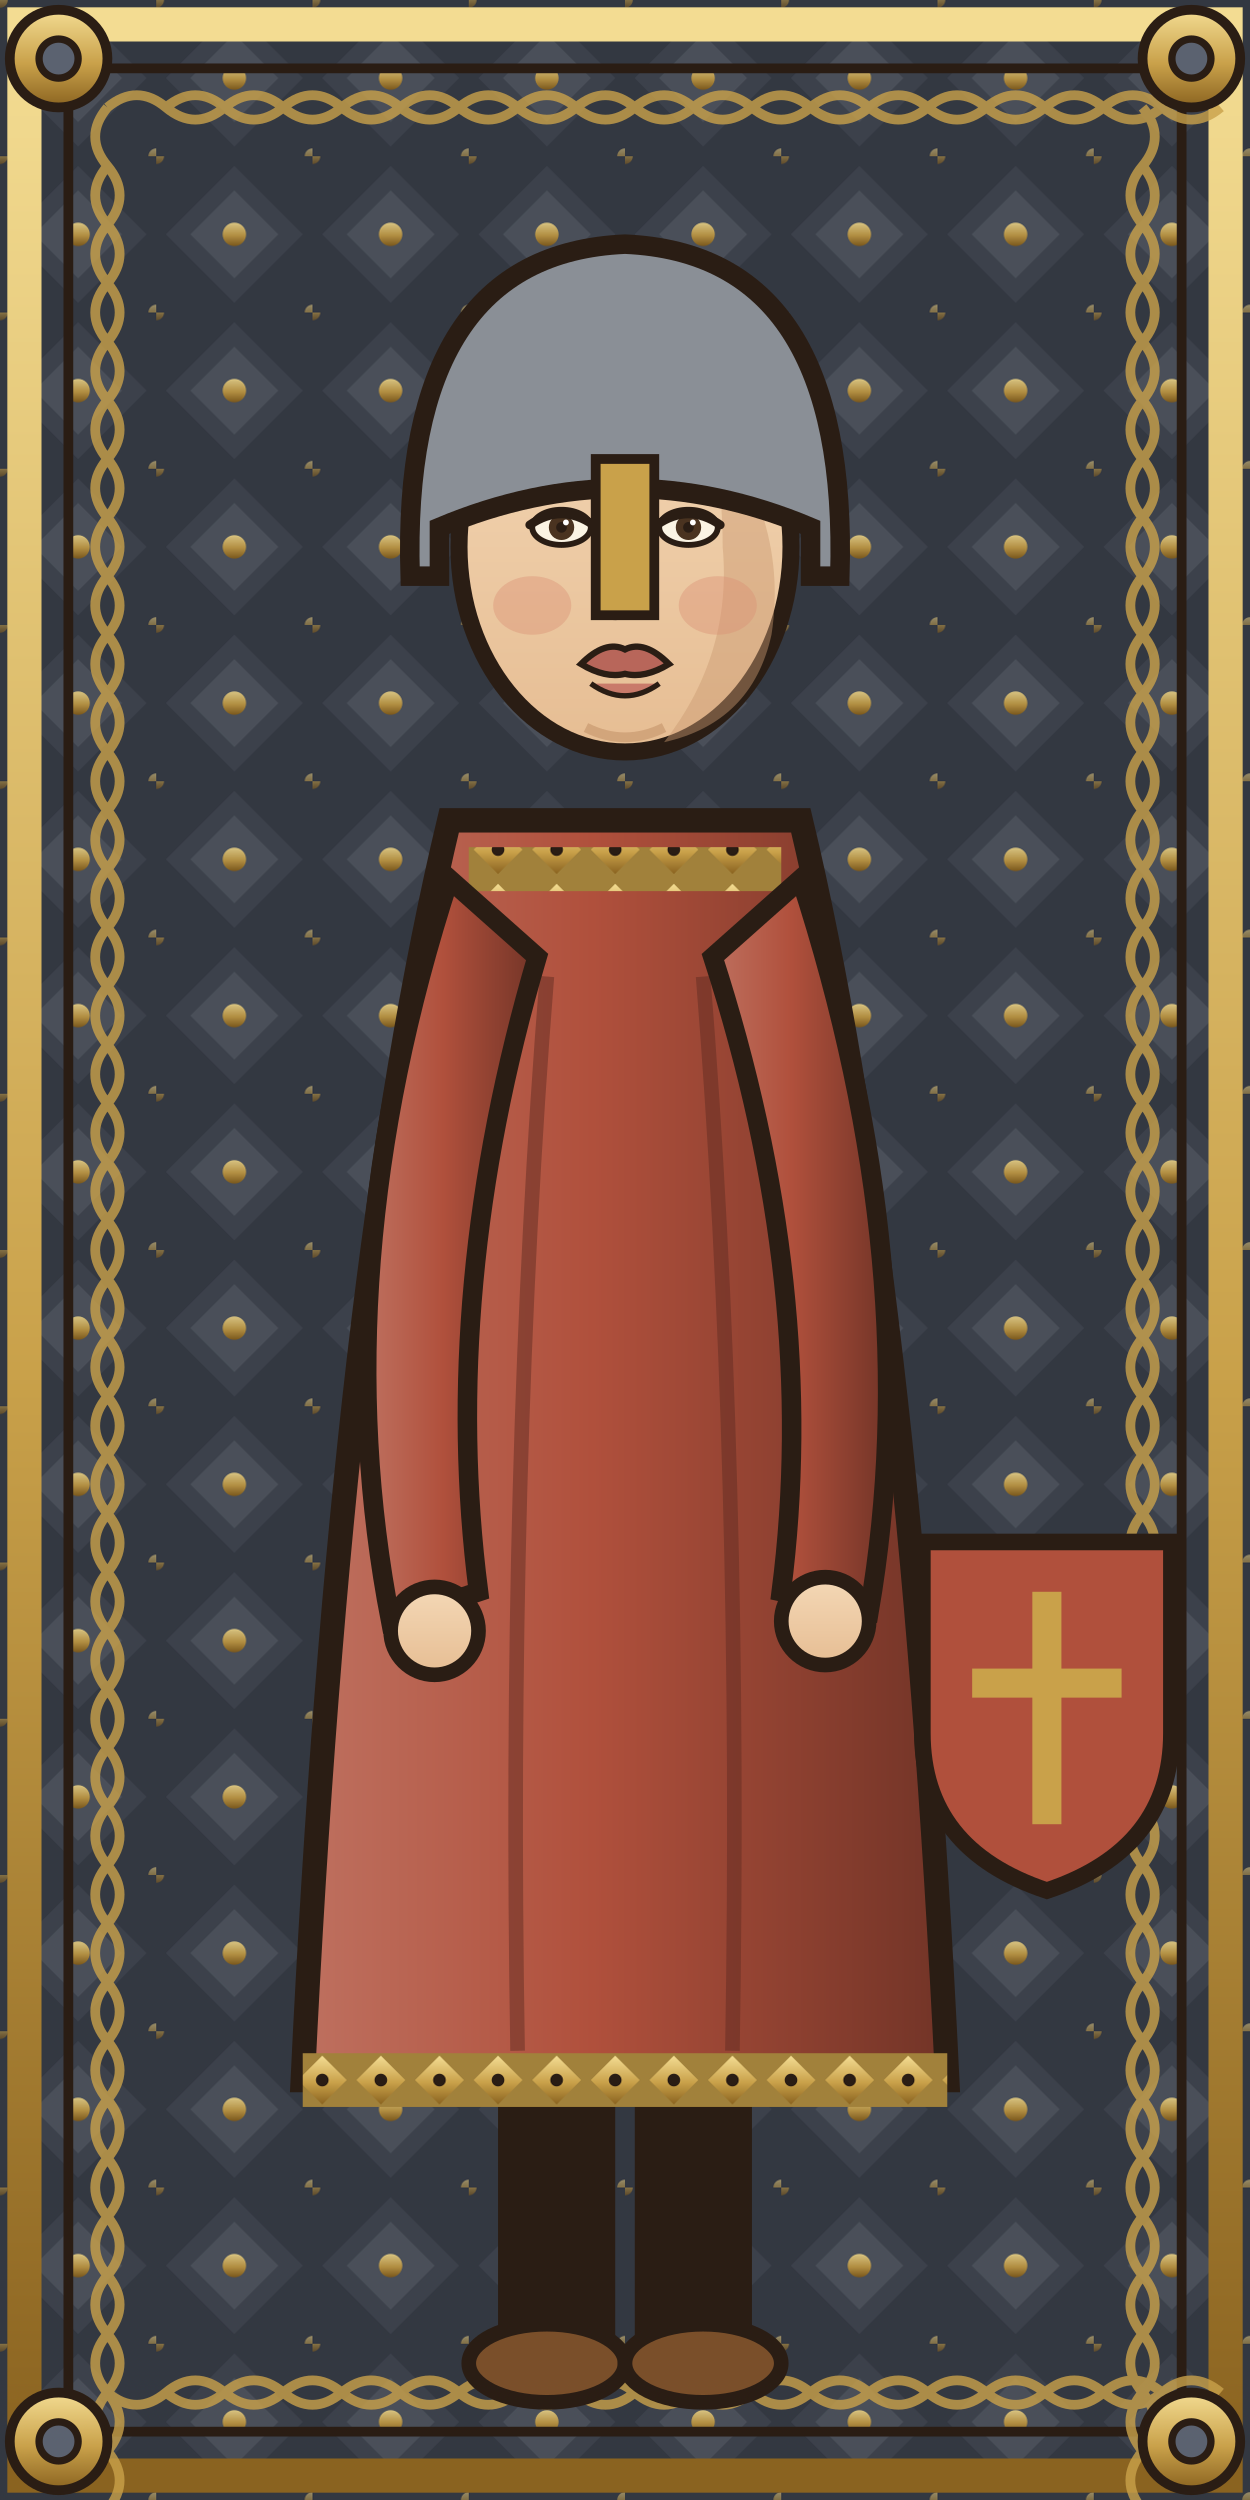
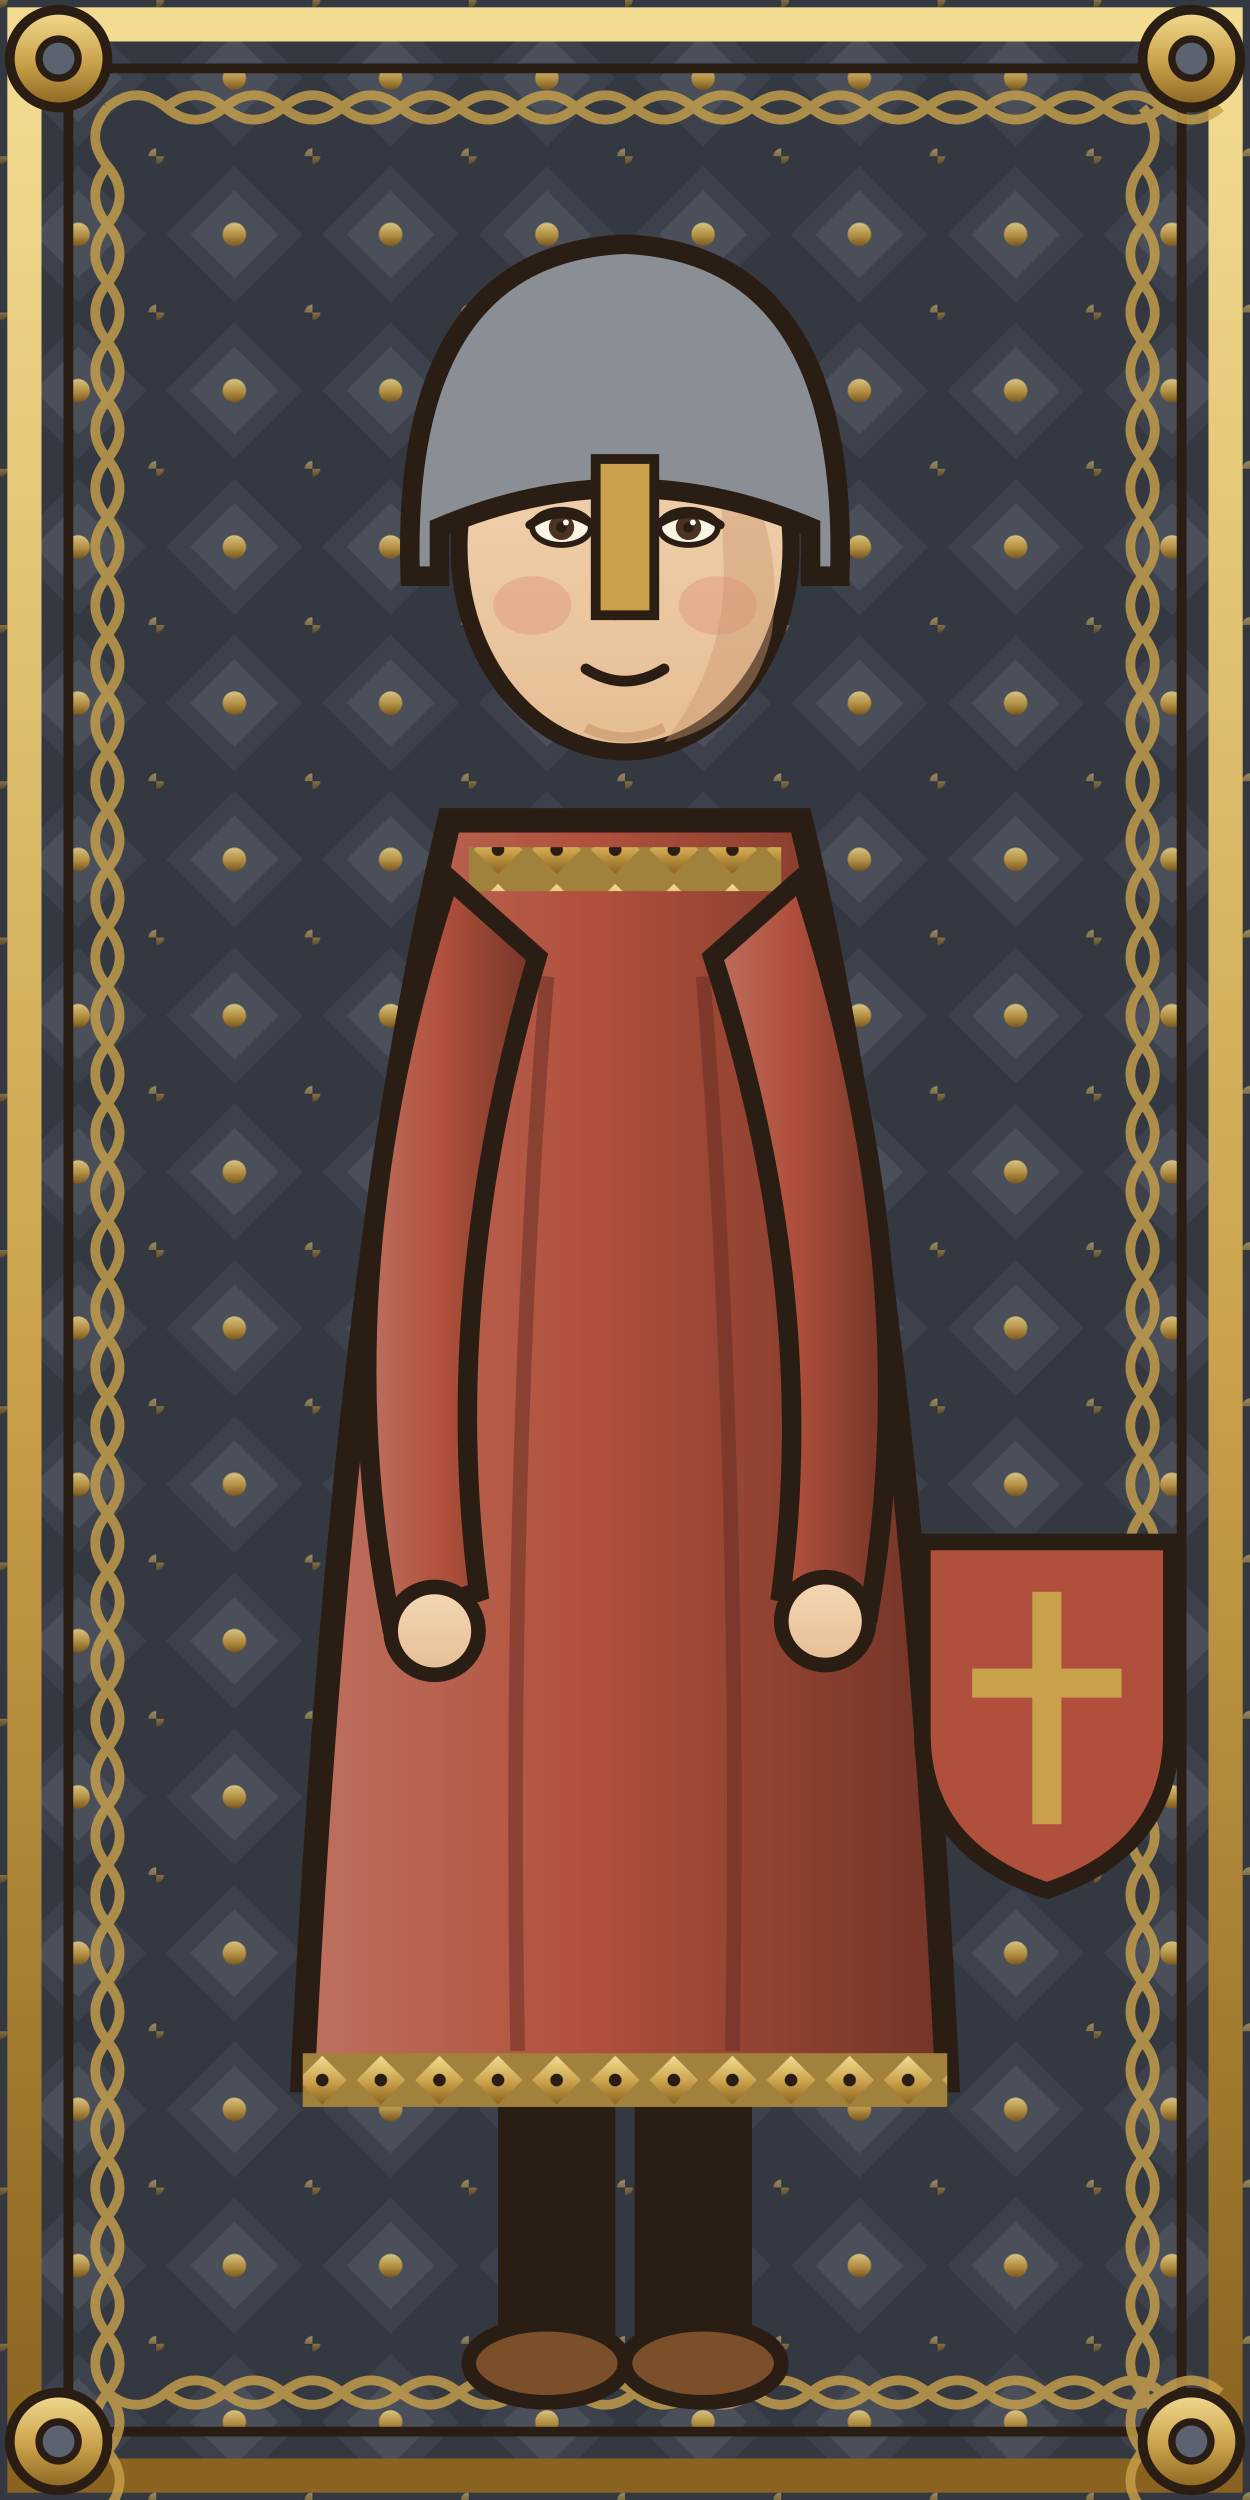
<svg xmlns="http://www.w3.org/2000/svg" viewBox="0 0 256 512" width="256" height="512">
  <defs>
    <linearGradient id="gold" x1="0" y1="0" x2="0" y2="1">
      <stop offset="0" stop-color="#f3dc92" />
      <stop offset="0.55" stop-color="#c9a14a" />
      <stop offset="1" stop-color="#8a6320" />
    </linearGradient>
    <linearGradient id="steel" x1="0" y1="0" x2="1" y2="1">
      <stop offset="0" stop-color="#eef1f4" />
      <stop offset="0.5" stop-color="#8a8f96" />
      <stop offset="1" stop-color="#4b5058" />
    </linearGradient>
    <linearGradient id="skin" x1="0" y1="0" x2="0" y2="1">
      <stop offset="0" stop-color="#f4d8b6" />
      <stop offset="1" stop-color="#e6bd93" />
    </linearGradient>
    <linearGradient id="parch" x1="0" y1="0" x2="0" y2="1">
      <stop offset="0" stop-color="#f4ead2" />
      <stop offset="1" stop-color="#e9dcbf" />
    </linearGradient>
  </defs>
  <defs>
    <linearGradient id="robe" x1="0" y1="0" x2="1" y2="0">
      <stop offset="0" stop-color="#be705f" />
      <stop offset="0.45" stop-color="#b0503c" />
      <stop offset="1" stop-color="#723427" />
    </linearGradient>
    <pattern id="emb" width="12" height="12" patternUnits="userSpaceOnUse">
      <rect width="12" height="12" fill="#a1813b" />
      <path d="M6 1 L11 6 L6 11 L1 6 Z" fill="url(#gold)" />
      <circle cx="6" cy="6" r="1.3" fill="#2a1d14" />
    </pattern>
  </defs>
  <defs>
    <pattern id="field" width="32" height="32" patternUnits="userSpaceOnUse">
      <rect width="32" height="32" fill="#3a3f4a" />
      <path d="M16 2 L30 16 L16 30 L2 16 Z" fill="#4d535f" opacity="0.55" />
      <path d="M16 7 L25 16 L16 25 L7 16 Z" fill="#6b727e" opacity="0.4" />
      <circle cx="16" cy="16" r="2.4" fill="url(#gold)" />
      <circle cx="0" cy="0" r="1.6" fill="url(#gold)" opacity="0.6" />
      <circle cx="32" cy="32" r="1.6" fill="url(#gold)" opacity="0.6" />
    </pattern>
  </defs>
  <rect x="0" y="0" width="256" height="512" fill="url(#field)" />
  <rect x="0" y="0" width="256" height="512" fill="#000" opacity="0.12" />
  <rect x="5" y="5" width="246" height="502" fill="none" stroke="url(#gold)" stroke-width="7" />
  <rect x="14" y="14" width="228" height="484" fill="none" stroke="#2a1d14" stroke-width="2" />
  <path d="M22 22 q6 -5 12 0 t12 0 M22 490 q6 5 12 0 t12 0 M34 22 q6 -5 12 0 t12 0 M34 490 q6 5 12 0 t12 0 M46 22 q6 -5 12 0 t12 0 M46 490 q6 5 12 0 t12 0 M58 22 q6 -5 12 0 t12 0 M58 490 q6 5 12 0 t12 0 M70 22 q6 -5 12 0 t12 0 M70 490 q6 5 12 0 t12 0 M82 22 q6 -5 12 0 t12 0 M82 490 q6 5 12 0 t12 0 M94 22 q6 -5 12 0 t12 0 M94 490 q6 5 12 0 t12 0 M106 22 q6 -5 12 0 t12 0 M106 490 q6 5 12 0 t12 0 M118 22 q6 -5 12 0 t12 0 M118 490 q6 5 12 0 t12 0 M130 22 q6 -5 12 0 t12 0 M130 490 q6 5 12 0 t12 0 M142 22 q6 -5 12 0 t12 0 M142 490 q6 5 12 0 t12 0 M154 22 q6 -5 12 0 t12 0 M154 490 q6 5 12 0 t12 0 M166 22 q6 -5 12 0 t12 0 M166 490 q6 5 12 0 t12 0 M178 22 q6 -5 12 0 t12 0 M178 490 q6 5 12 0 t12 0 M190 22 q6 -5 12 0 t12 0 M190 490 q6 5 12 0 t12 0 M202 22 q6 -5 12 0 t12 0 M202 490 q6 5 12 0 t12 0 M214 22 q6 -5 12 0 t12 0 M214 490 q6 5 12 0 t12 0 M226 22 q6 -5 12 0 t12 0 M226 490 q6 5 12 0 t12 0 M22 22 q-5 6 0 12 t0 12 M234 22 q5 6 0 12 t0 12 M22 34 q-5 6 0 12 t0 12 M234 34 q5 6 0 12 t0 12 M22 46 q-5 6 0 12 t0 12 M234 46 q5 6 0 12 t0 12 M22 58 q-5 6 0 12 t0 12 M234 58 q5 6 0 12 t0 12 M22 70 q-5 6 0 12 t0 12 M234 70 q5 6 0 12 t0 12 M22 82 q-5 6 0 12 t0 12 M234 82 q5 6 0 12 t0 12 M22 94 q-5 6 0 12 t0 12 M234 94 q5 6 0 12 t0 12 M22 106 q-5 6 0 12 t0 12 M234 106 q5 6 0 12 t0 12 M22 118 q-5 6 0 12 t0 12 M234 118 q5 6 0 12 t0 12 M22 130 q-5 6 0 12 t0 12 M234 130 q5 6 0 12 t0 12 M22 142 q-5 6 0 12 t0 12 M234 142 q5 6 0 12 t0 12 M22 154 q-5 6 0 12 t0 12 M234 154 q5 6 0 12 t0 12 M22 166 q-5 6 0 12 t0 12 M234 166 q5 6 0 12 t0 12 M22 178 q-5 6 0 12 t0 12 M234 178 q5 6 0 12 t0 12 M22 190 q-5 6 0 12 t0 12 M234 190 q5 6 0 12 t0 12 M22 202 q-5 6 0 12 t0 12 M234 202 q5 6 0 12 t0 12 M22 214 q-5 6 0 12 t0 12 M234 214 q5 6 0 12 t0 12 M22 226 q-5 6 0 12 t0 12 M234 226 q5 6 0 12 t0 12 M22 238 q-5 6 0 12 t0 12 M234 238 q5 6 0 12 t0 12 M22 250 q-5 6 0 12 t0 12 M234 250 q5 6 0 12 t0 12 M22 262 q-5 6 0 12 t0 12 M234 262 q5 6 0 12 t0 12 M22 274 q-5 6 0 12 t0 12 M234 274 q5 6 0 12 t0 12 M22 286 q-5 6 0 12 t0 12 M234 286 q5 6 0 12 t0 12 M22 298 q-5 6 0 12 t0 12 M234 298 q5 6 0 12 t0 12 M22 310 q-5 6 0 12 t0 12 M234 310 q5 6 0 12 t0 12 M22 322 q-5 6 0 12 t0 12 M234 322 q5 6 0 12 t0 12 M22 334 q-5 6 0 12 t0 12 M234 334 q5 6 0 12 t0 12 M22 346 q-5 6 0 12 t0 12 M234 346 q5 6 0 12 t0 12 M22 358 q-5 6 0 12 t0 12 M234 358 q5 6 0 12 t0 12 M22 370 q-5 6 0 12 t0 12 M234 370 q5 6 0 12 t0 12 M22 382 q-5 6 0 12 t0 12 M234 382 q5 6 0 12 t0 12 M22 394 q-5 6 0 12 t0 12 M234 394 q5 6 0 12 t0 12 M22 406 q-5 6 0 12 t0 12 M234 406 q5 6 0 12 t0 12 M22 418 q-5 6 0 12 t0 12 M234 418 q5 6 0 12 t0 12 M22 430 q-5 6 0 12 t0 12 M234 430 q5 6 0 12 t0 12 M22 442 q-5 6 0 12 t0 12 M234 442 q5 6 0 12 t0 12 M22 454 q-5 6 0 12 t0 12 M234 454 q5 6 0 12 t0 12 M22 466 q-5 6 0 12 t0 12 M234 466 q5 6 0 12 t0 12 M22 478 q-5 6 0 12 t0 12 M234 478 q5 6 0 12 t0 12 M22 490 q-5 6 0 12 t0 12 M234 490 q5 6 0 12 t0 12" fill="none" stroke="#c9a14a" stroke-width="2" opacity="0.8" />
  <circle cx="12" cy="12" r="10" fill="url(#gold)" stroke="#2a1d14" stroke-width="2" />
  <circle cx="12" cy="12" r="4" fill="#5b6270" stroke="#2a1d14" stroke-width="1.5" />
  <circle cx="244" cy="12" r="10" fill="url(#gold)" stroke="#2a1d14" stroke-width="2" />
  <circle cx="244" cy="12" r="4" fill="#5b6270" stroke="#2a1d14" stroke-width="1.5" />
  <circle cx="12" cy="500" r="10" fill="url(#gold)" stroke="#2a1d14" stroke-width="2" />
  <circle cx="12" cy="500" r="4" fill="#5b6270" stroke="#2a1d14" stroke-width="1.5" />
  <circle cx="244" cy="500" r="10" fill="url(#gold)" stroke="#2a1d14" stroke-width="2" />
  <circle cx="244" cy="500" r="4" fill="#5b6270" stroke="#2a1d14" stroke-width="1.5" />
  <rect x="102" y="420" width="24" height="60" fill="#2a1d14" />
  <rect x="130" y="420" width="24" height="60" fill="#2a1d14" />
  <ellipse cx="112" cy="484" rx="16" ry="8" fill="#7a4f2a" stroke="#2a1d14" stroke-width="3" />
  <ellipse cx="144" cy="484" rx="16" ry="8" fill="#7a4f2a" stroke="#2a1d14" stroke-width="3" />
  <path d="M92 168 L164 168 Q186 260 194 426 L62 426 Q70 260 92 168 Z" fill="url(#robe)" stroke="#2a1d14" stroke-width="5" />
  <path d="M62 426 L194 426" stroke="url(#emb)" stroke-width="11" />
  <path d="M128 176 L128 420" stroke="url(#gold)" stroke-width="4" opacity="0.7" />
  <path d="M112 200 Q104 300 106 420" fill="none" stroke="#612c21" stroke-width="3" opacity="0.5" />
  <path d="M144 200 Q152 300 150 420" fill="none" stroke="#612c21" stroke-width="3" opacity="0.5" />
  <path d="M96 178 L160 178" stroke="url(#emb)" stroke-width="9" />
  <path d="M92 180 Q66 260 80 332 L98 326 Q90 264 110 196 Z" fill="url(#robe)" stroke="#2a1d14" stroke-width="4" />
  <path d="M164 180 Q190 260 178 330 L160 326 Q168 264 146 196 Z" fill="url(#robe)" stroke="#2a1d14" stroke-width="4" />
  <circle cx="89" cy="334" r="9" fill="url(#skin)" stroke="#2a1d14" stroke-width="3" />
  <circle cx="169" cy="332" r="9" fill="url(#skin)" stroke="#2a1d14" stroke-width="3" />
  <g transform="translate(128 112)">
    <ellipse cx="0" cy="0" rx="34" ry="42" fill="url(#skin)" stroke="#2a1d14" stroke-width="3.5" />
    <path d="M14 -30 Q34 -8 30 18 Q26 36 8 40 Q22 22 20 0 Q20 -20 14 -30 Z" fill="#c99a70" opacity="0.45" />
    <ellipse cx="-19" cy="12" rx="8" ry="6" fill="#d98f74" opacity="0.4" />
    <ellipse cx="19" cy="12" rx="8" ry="6" fill="#d98f74" opacity="0.4" />
    <path d="M-8 37 Q0 41 8 37" fill="none" stroke="#c99a70" stroke-width="2" opacity="0.7" />
    <ellipse cx="-13" cy="-4" rx="6" ry="3.6" fill="#fbf4e4" stroke="#2a1d14" stroke-width="1.2" />
    <circle cx="-13" cy="-4" r="2.6" fill="#4a3320" />
    <circle cx="-13" cy="-4" r="1.1" fill="#2a1d14" />
    <circle cx="-12.1" cy="-5" r="0.6" fill="#ffffff" />
    <path d="M-19.5 -4.5 Q-13 -9 -6.5 -4.5" fill="none" stroke="#2a1d14" stroke-width="1.8" stroke-linecap="round" />
    <ellipse cx="13" cy="-4" rx="6" ry="3.6" fill="#fbf4e4" stroke="#2a1d14" stroke-width="1.2" />
    <circle cx="13" cy="-4" r="2.6" fill="#4a3320" />
    <circle cx="13" cy="-4" r="1.1" fill="#2a1d14" />
    <circle cx="13.9" cy="-5" r="0.6" fill="#ffffff" />
    <path d="M6.5 -4.5 Q13 -9 19.5 -4.5" fill="none" stroke="#2a1d14" stroke-width="1.8" stroke-linecap="round" />
    <path d="M-20 -13 Q-13 -18 -5 -13" fill="none" stroke="#2a1d14" stroke-width="2.6" stroke-linecap="round" />
    <path d="M5 -13 Q13 -18 20 -13" fill="none" stroke="#2a1d14" stroke-width="2.6" stroke-linecap="round" />
    <path d="M1 -2 Q5 7 1 13 Q-2 15 -5 13" fill="none" stroke="#2a1d14" stroke-width="2" stroke-linecap="round" />
    <path d="M3 0 Q7 8 3 13 Q6 10 5 2 Z" fill="#c99a70" opacity="0.55" />
-     <path d="M-9 24 Q-4 19 0 21 Q4 19 9 24 Q4 27 0 26 Q-4 27 -9 24 Z" fill="#b8665a" stroke="#2a1d14" stroke-width="1.3" />
-     <path d="M-7 28 Q0 33 7 28" fill="#c97a6a" stroke="#2a1d14" stroke-width="1.1" />
+     <path d="M-8 25 Q0 30 8 25" fill="none" stroke="#2a1d14" stroke-width="2.2" stroke-linecap="round" />
    <path d="M-44 6 Q-46 -60 0 -62 Q46 -60 44 6 L38 6 L38 -4 Q0 -20 -38 -4 L-38 6 Z" fill="#8a8f96" stroke="#2a1d14" stroke-width="4" />
    <path d="M-6 -18 L-6 14 L6 14 L6 -18 Z" fill="#c9a14a" stroke="#2a1d14" stroke-width="2" />
  </g>
  <g transform="translate(160 292) scale(0.85)">
    <path d="M34 28 L94 28 L94 74 Q94 102 64 112 Q34 102 34 74 Z" fill="#b0503c" stroke="#2a1d14" stroke-width="4" />
    <path d="M64 40 L64 96 M46 62 L82 62" stroke="#c9a14a" stroke-width="7" />
  </g>
</svg>
